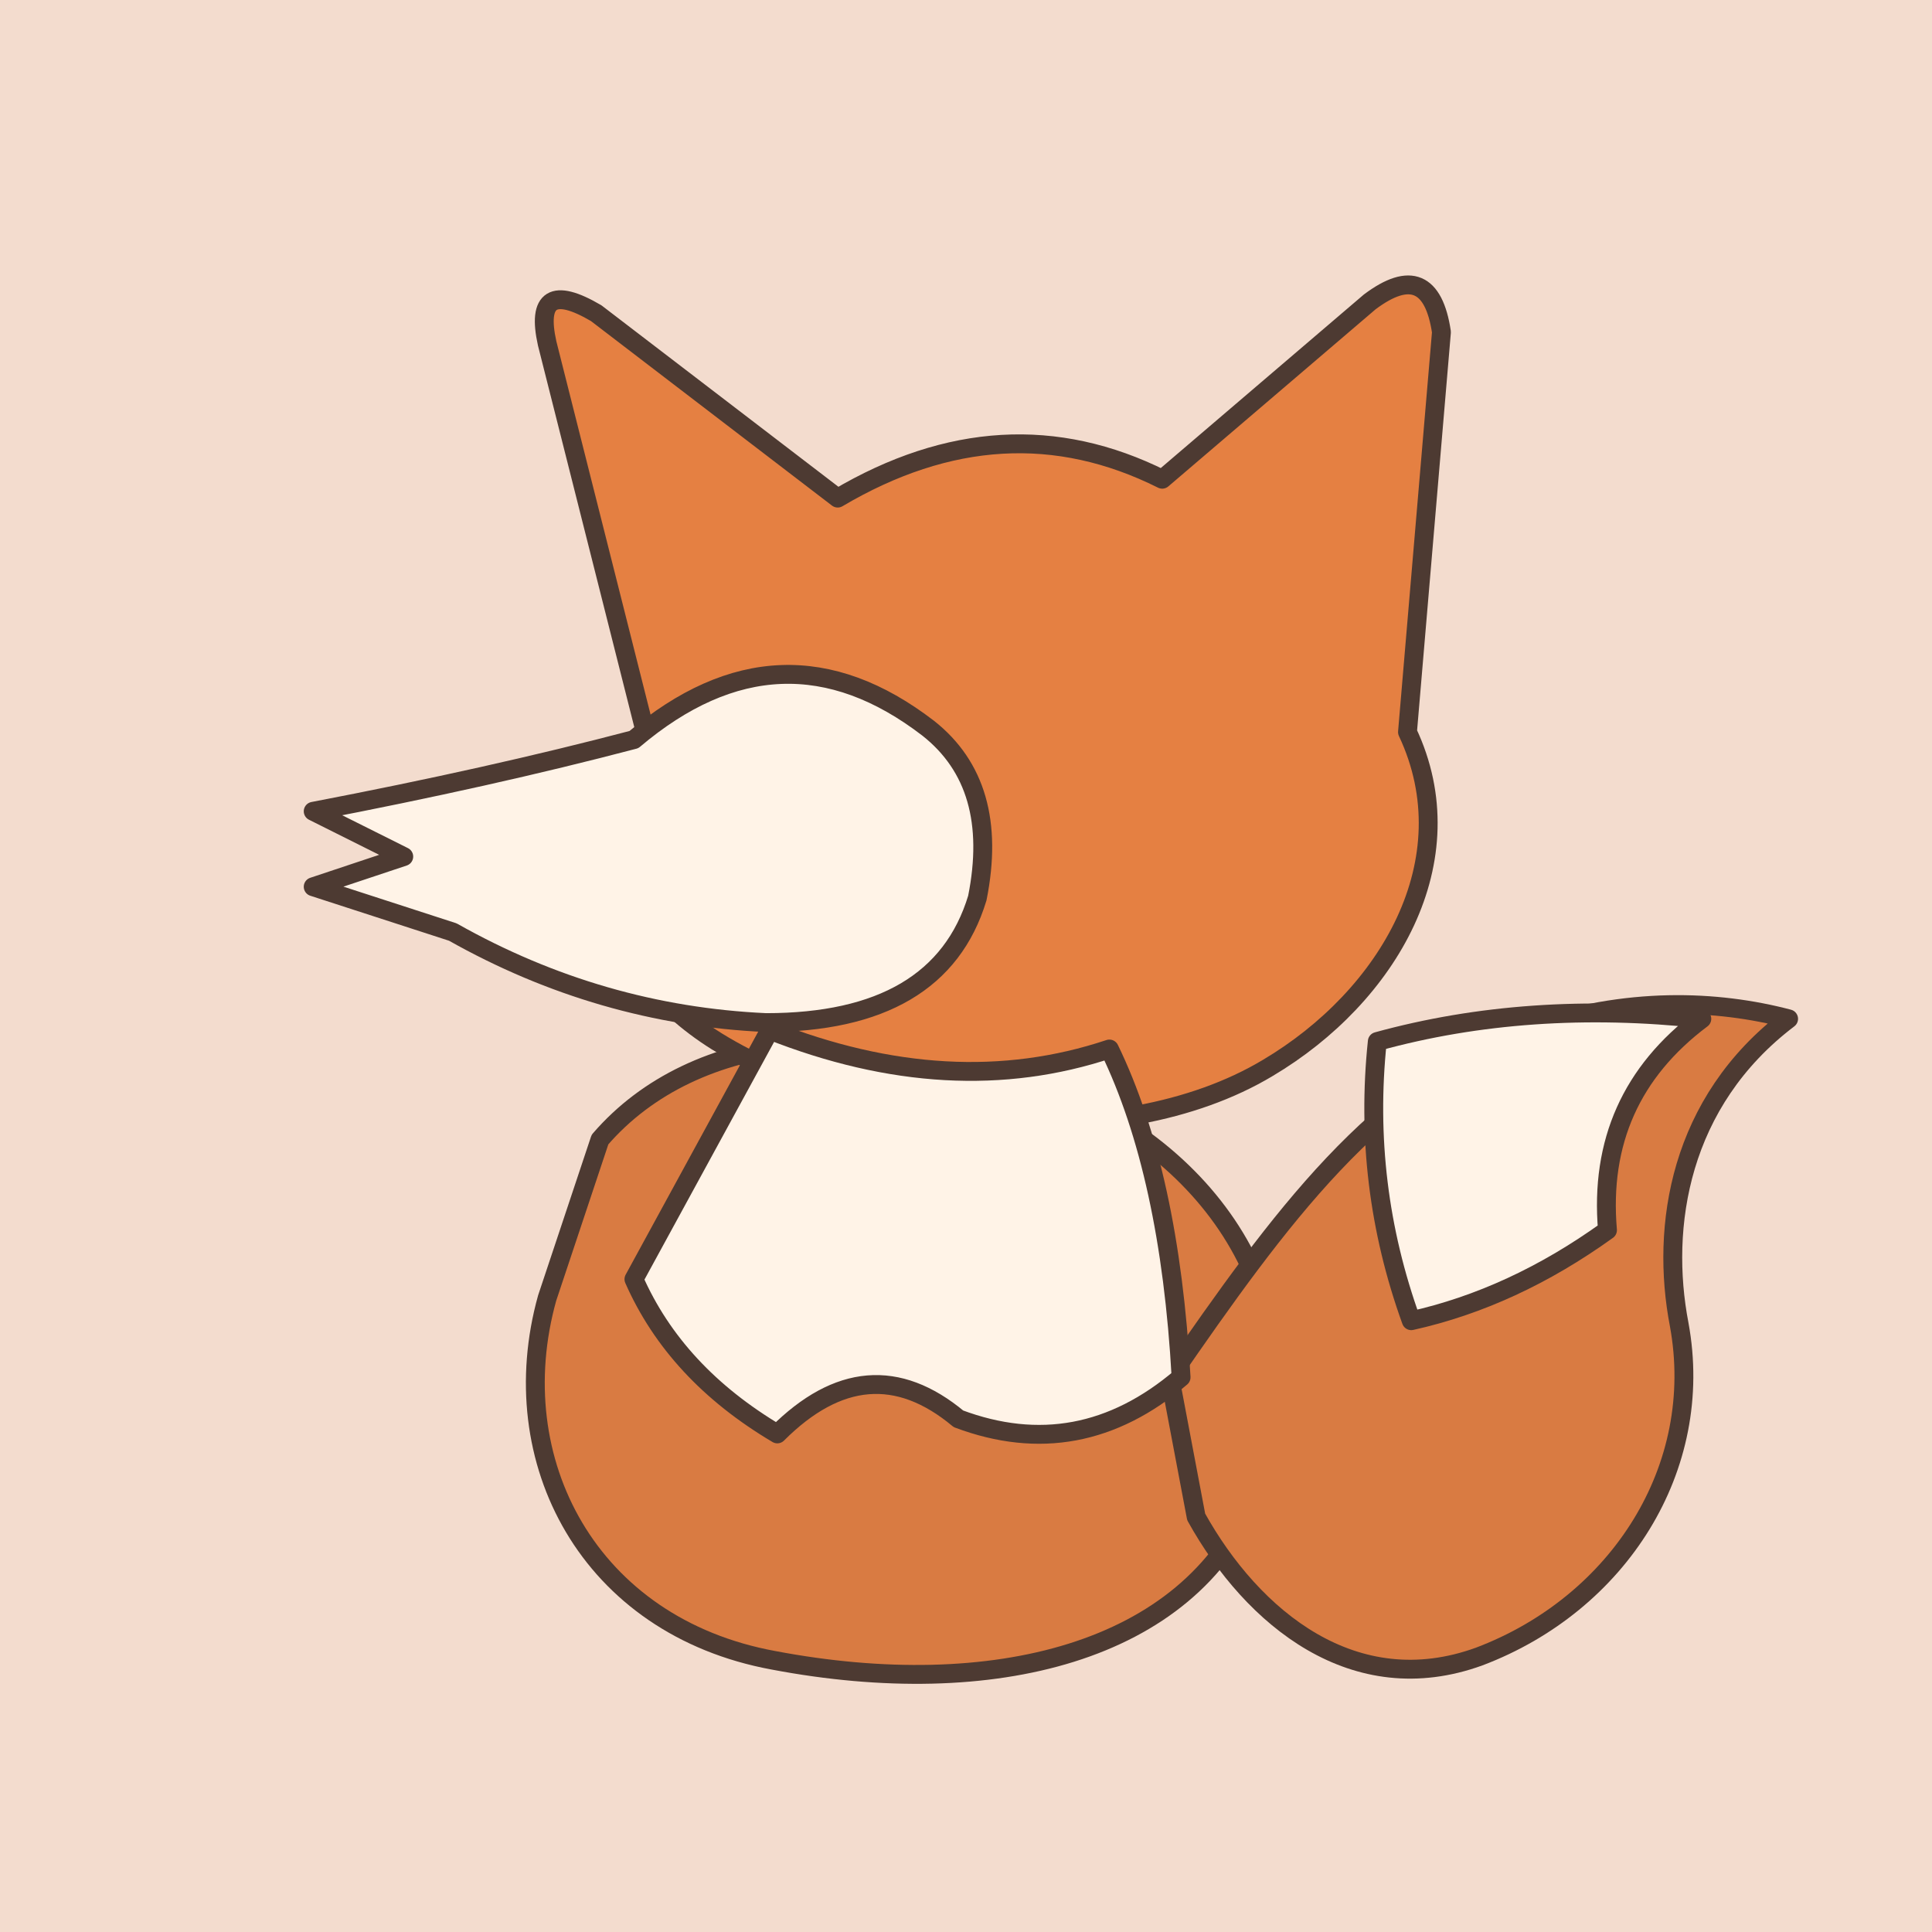
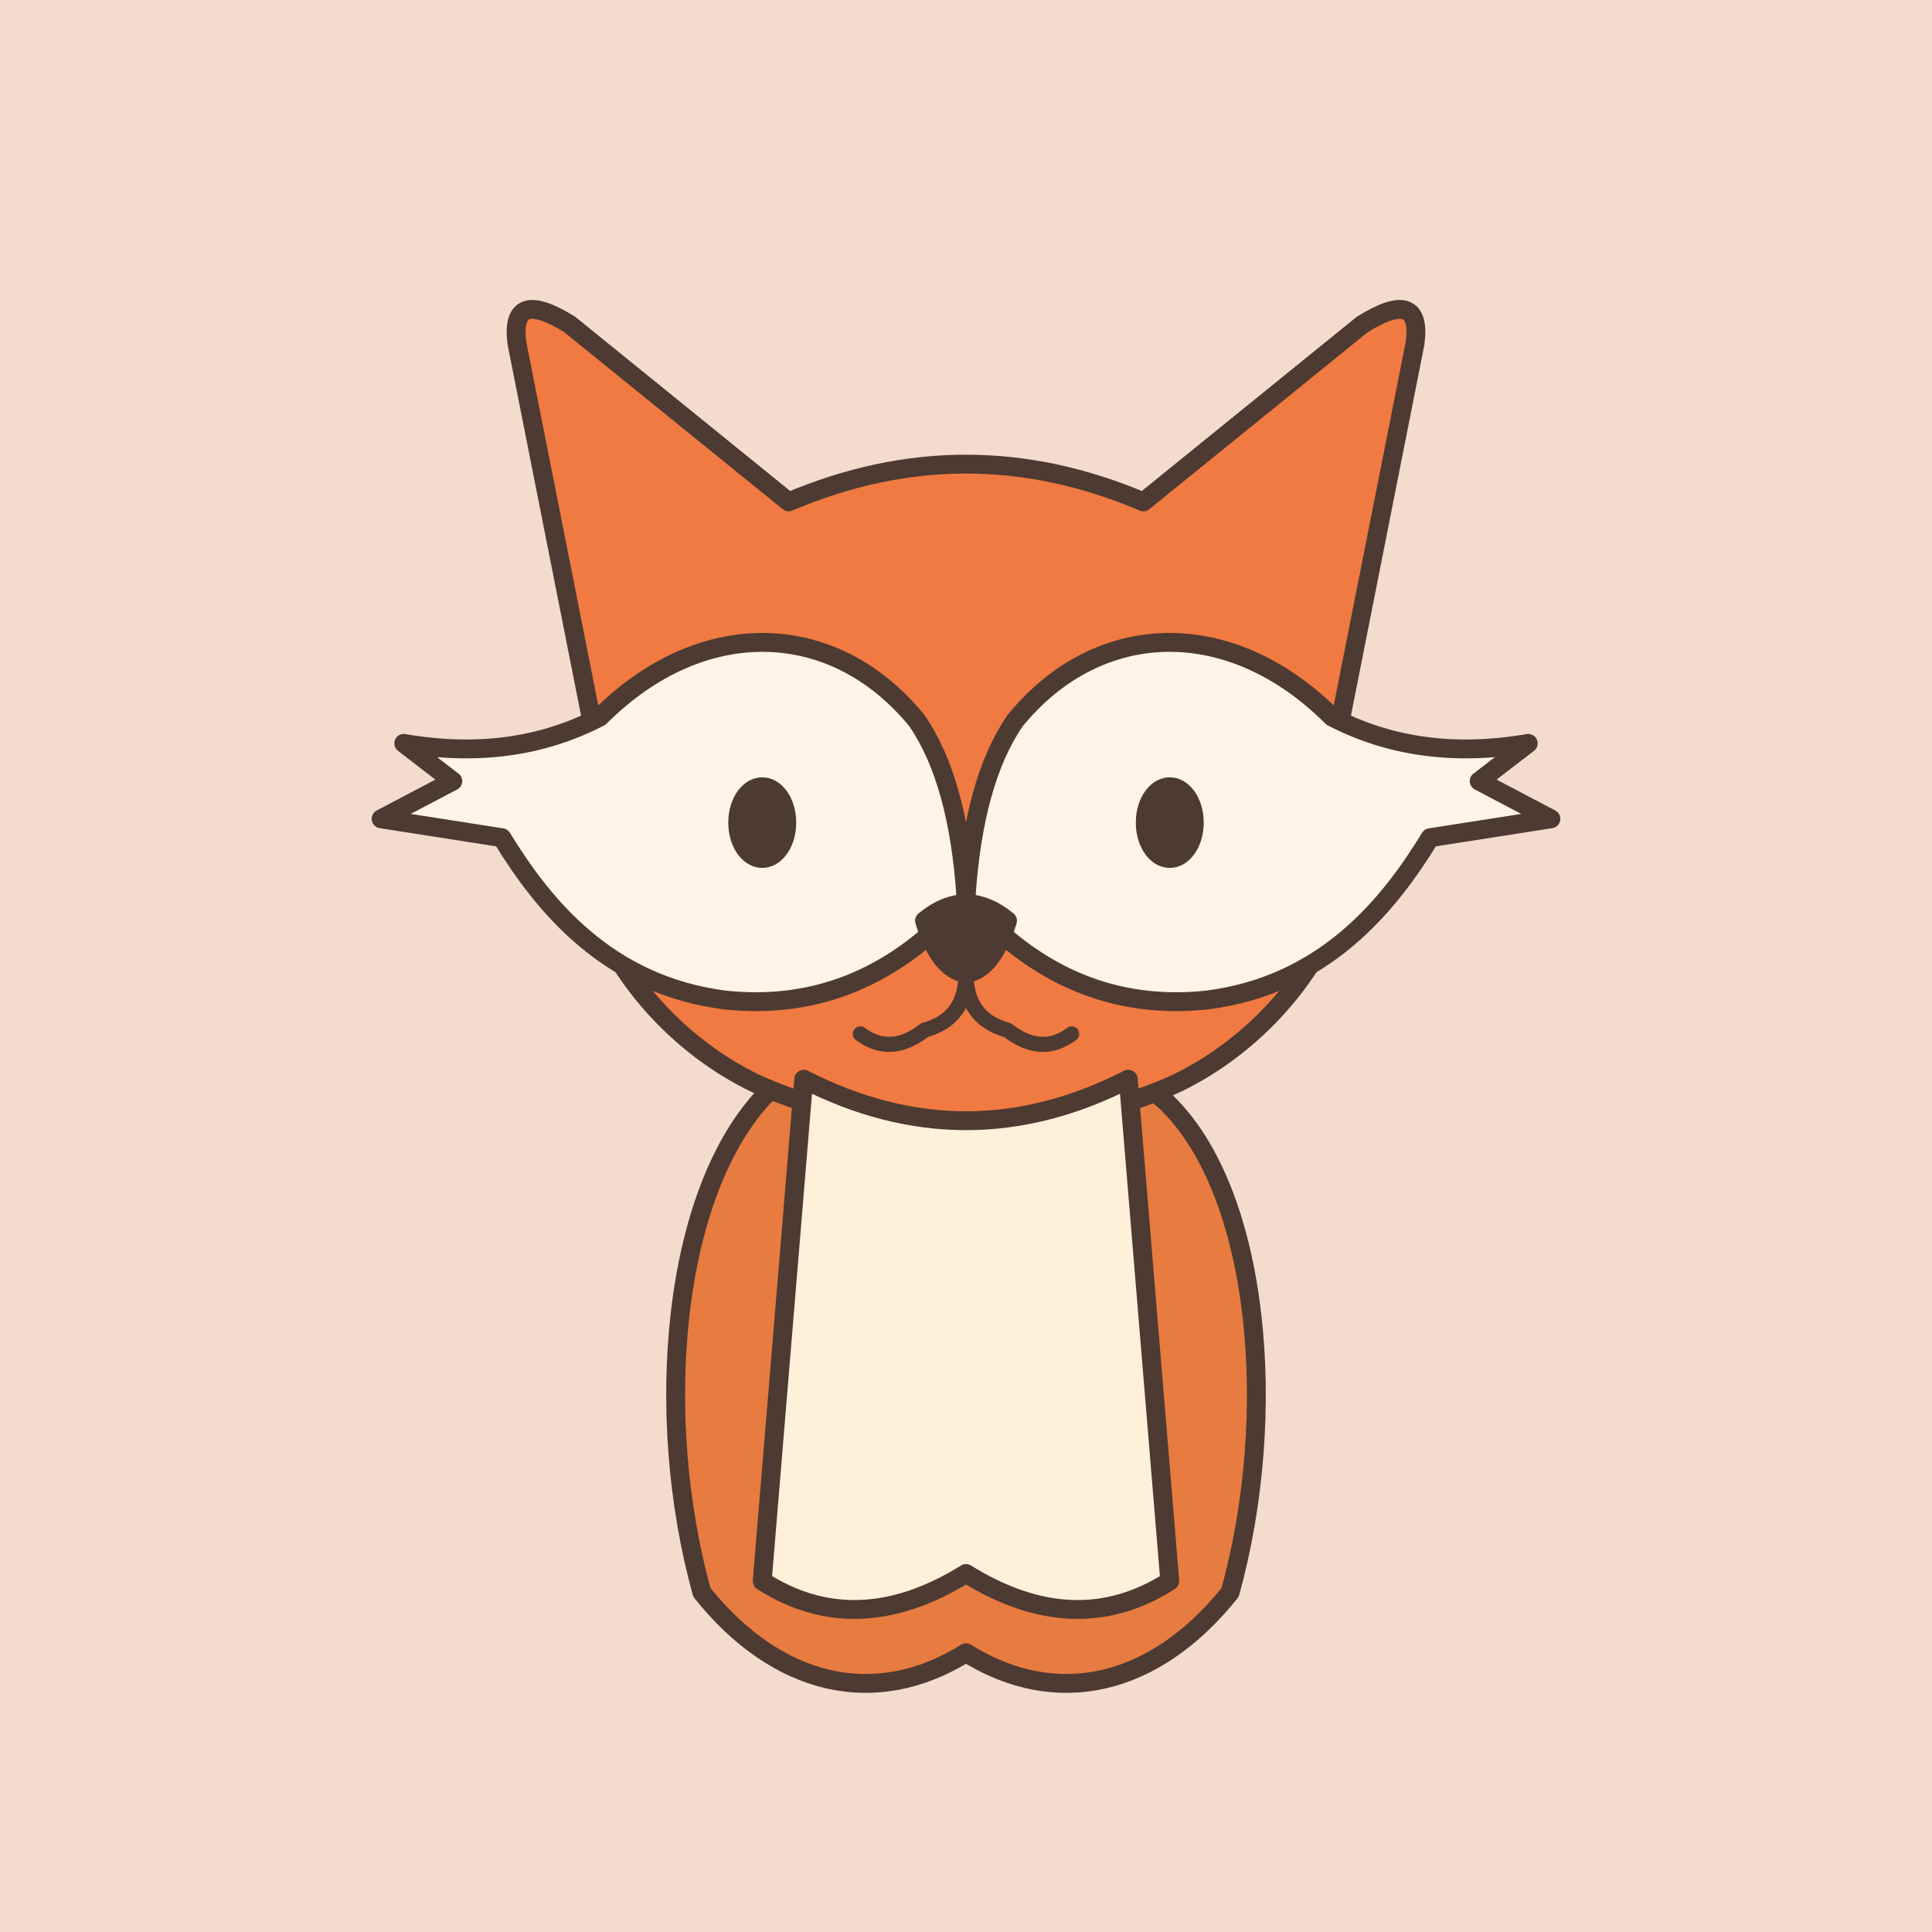
<svg xmlns="http://www.w3.org/2000/svg" width="512" height="512" viewBox="0 0 512 512">
  <rect width="512" height="512" fill="#F3DCCE" />
  <g opacity="0.98">
-     <path d="M159 302 C184 273 232 268 282 290 C328 310 350 354 332 397 C315 438 263 451 205 440 C156 431 133 387 145 344 Z" fill="#D8793F" stroke="#49372F" stroke-width="5" stroke-linecap="round" stroke-linejoin="round" />
-     <path d="M310 365 C339 323 365 287 405 273 C431 264 455 265 474 270 C445 292 440 325 445 351 C452 389 429 425 392 439 C359 451 332 429 317 402 Z" fill="#D8793F" stroke="#49372F" stroke-width="5" stroke-linecap="round" stroke-linejoin="round" />
-     <path d="M171 194 L145 91 Q141 73 158 83 L222 132 Q266 106 308 127 L363 80 Q379 68 382 88 L373 194 C389 228 368 264 336 283 C296 307 229 300 190 276 C158 256 150 221 171 194 Z" fill="#E47E3F" stroke="#49372F" stroke-width="5" stroke-linecap="round" stroke-linejoin="round" />
-     <path d="M168 196 Q207 163 246 193 Q265 208 259 238 Q249 271 203 271 Q159 269 120 247 L83 235 L107 227 L83 215 Q130 206 168 196 Z" fill="#FFF4E8" stroke="#49372F" stroke-width="5" stroke-linecap="round" stroke-linejoin="round" />
-     <path d="M204 273 Q252 292 294 278 Q310 311 313 365 Q286 388 254 376 Q230 356 206 380 Q179 364 168 339 Z" fill="#FFF4E8" stroke="#49372F" stroke-width="5" stroke-linecap="round" stroke-linejoin="round" />
-     <path d="M365 276 Q405 265 451 270 Q423 291 426 326 Q401 344 374 350 Q361 314 365 276 Z" fill="#FFF4E8" stroke="#49372F" stroke-width="5" stroke-linecap="round" stroke-linejoin="round" />
+     <path d="M203 290 C228 269 283 269 309 292 C334 316 339 375 326 422 C306 447 280 453 256 438 C232 453 206 447 186 422 C173 375 178 316 203 290 Z" fill="#E7793D" stroke="#49372F" stroke-width="5" stroke-linecap="round" stroke-linejoin="round" />
+     <path d="M157 192 L137 91 Q135 76 151 86 L209 133 Q256 113 303 133 L361 86 Q377 76 375 91 L355 192 C370 231 345 271 312 287 C280 302 232 302 200 287 C167 271 142 231 157 192 Z" fill="#F0783E" stroke="#49372F" stroke-width="5" stroke-linecap="round" stroke-linejoin="round" />
+     <path d="M159 190 C186 163 221 164 243 191 Q254 207 256 238 Q229 269 192 265 C161 261 144 240 133 222 L101 217 L120 207 L107 197 Q136 202 159 190 Z M353 190 C326 163 291 164 269 191 Q258 207 256 238 Q283 269 320 265 C351 261 368 240 379 222 L411 217 L392 207 L405 197 Q376 202 353 190 Z" fill="#FFF5E8" stroke="#49372F" stroke-width="5" stroke-linecap="round" stroke-linejoin="round" />
+     <path d="M213 286 Q256 308 299 286 L310 419 Q285 435 256 417 Q227 435 202 419 Z" fill="#FFF1D9" stroke="#49372F" stroke-width="5" stroke-linecap="round" stroke-linejoin="round" />
+     <path d="M193 218 C193 211.28 196.96 206 202 206 C207.04 206 211 211.28 211 218 C211 224.72 207.04 230 202 230 C196.96 230 193 224.72 193 218 Z" fill="#49372F" stroke="none" stroke-width="1" stroke-linecap="round" stroke-linejoin="round" />
+     <path d="M301 218 C301 211.28 304.96 206 310 206 C315.04 206 319 211.28 319 218 C319 224.72 315.04 230 310 230 C304.96 230 301 224.72 301 218 Z" fill="#49372F" stroke="none" stroke-width="1" stroke-linecap="round" stroke-linejoin="round" />
+     <path d="M245 244 Q256 235 267 244 Q263 257 256 258 Q249 257 245 244 Z" fill="#49372F" stroke="#49372F" stroke-width="5" stroke-linecap="round" stroke-linejoin="round" />
+     <path d="M256 258 Q256 270 245 273 M256 258 Q256 270 267 273 M245 273 Q236 280 228 274 M267 273 Q276 280 284 274" fill="none" stroke="#49372F" stroke-width="4" stroke-linecap="round" stroke-linejoin="round" />
  </g>
</svg>
